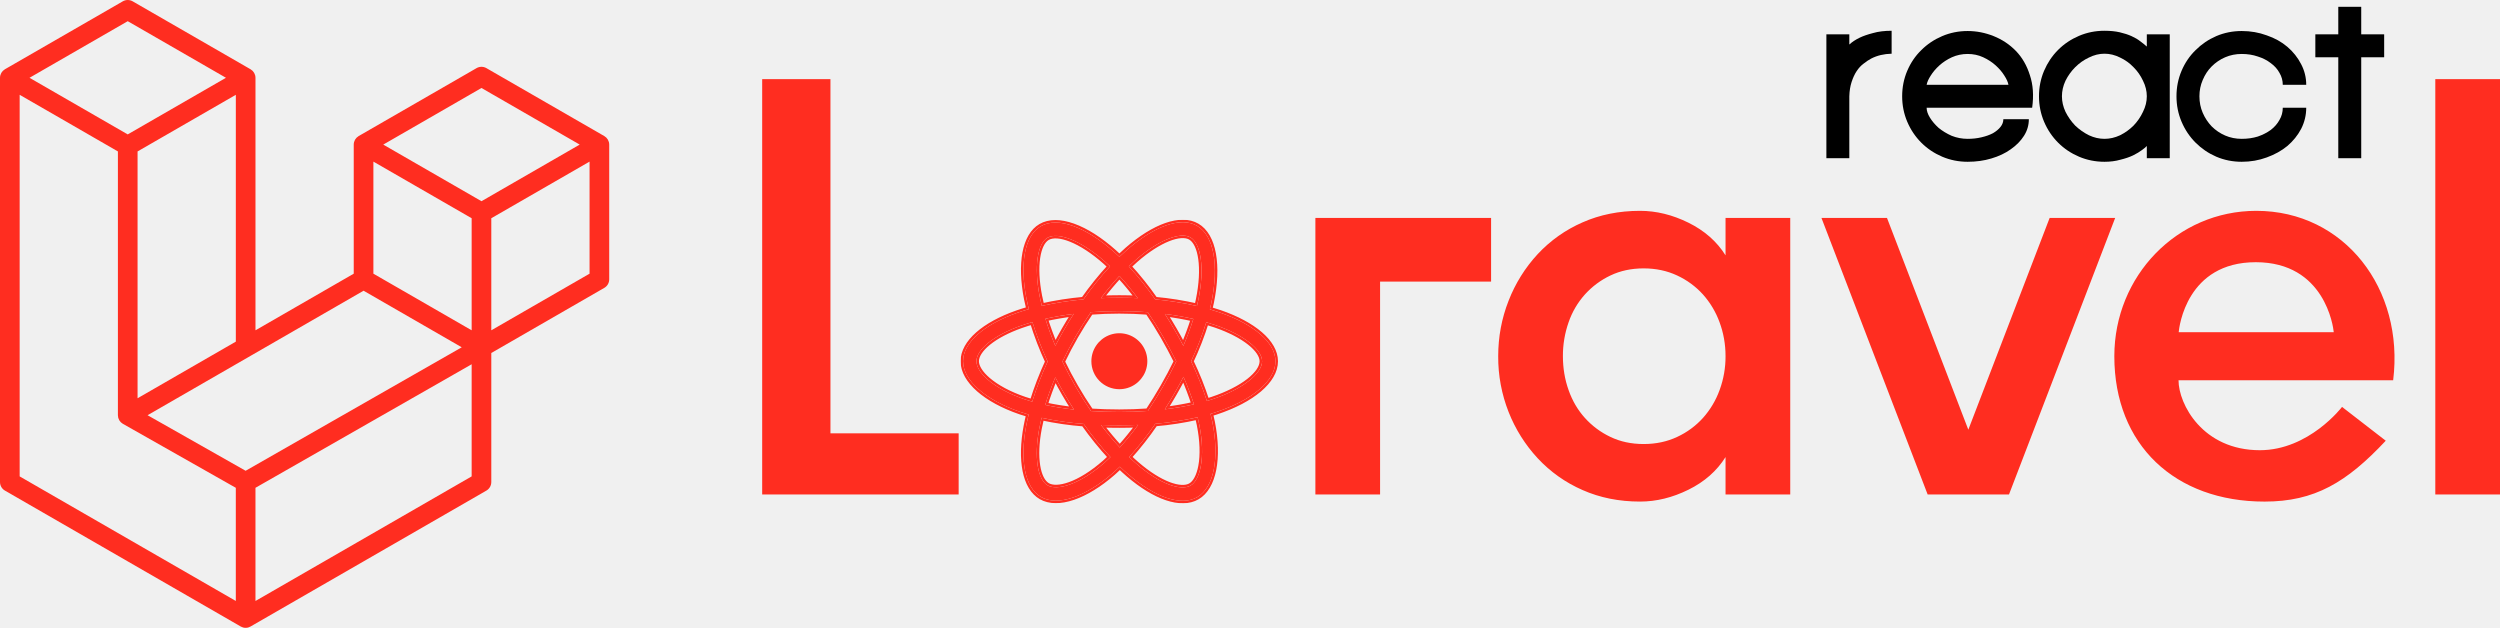
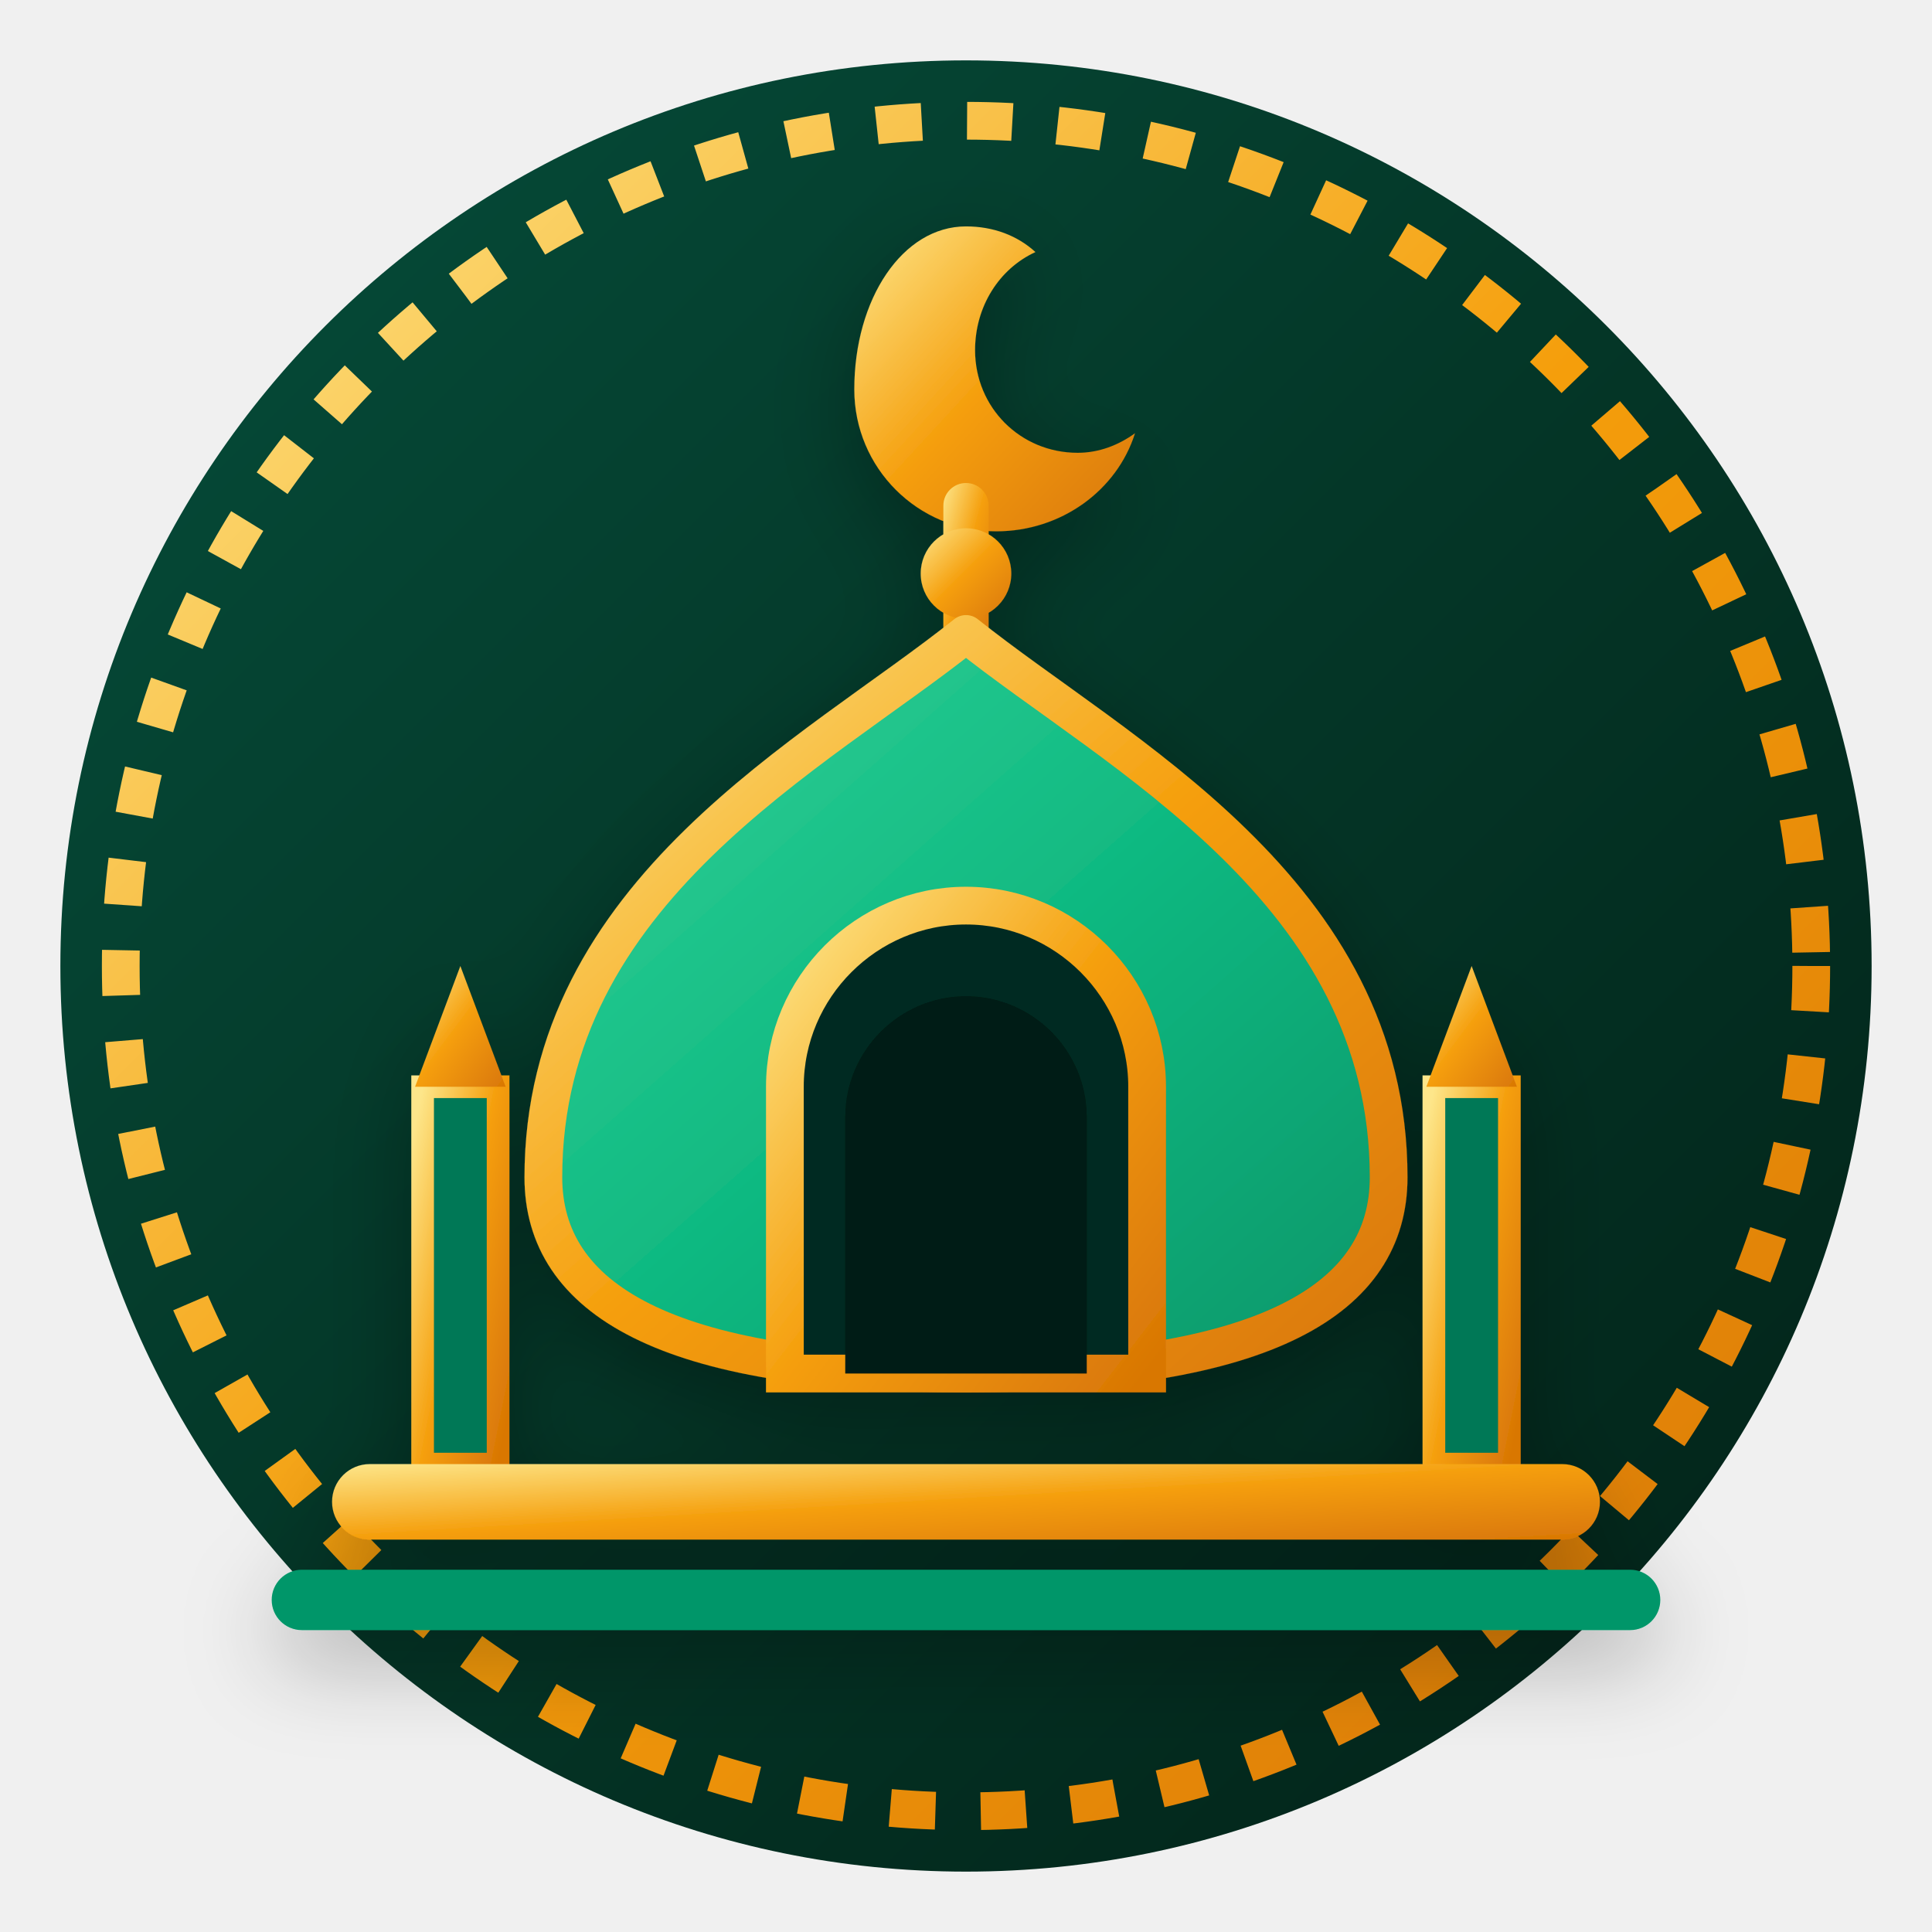
- <svg xmlns="http://www.w3.org/2000/svg" width="1991" height="500" viewBox="0 0 1991 500" fill="none">
-   <mask id="path-1-outside-1_1_7" maskUnits="userSpaceOnUse" x="765" y="175" width="253" height="226" fill="black">
-     <rect fill="white" x="765" y="175" width="253" height="226" />
-     <path d="M971.537 248.894C968.887 247.988 966.217 247.145 963.529 246.365C963.975 244.551 964.386 242.726 964.763 240.892C970.827 211.403 966.862 187.646 953.33 179.825C940.374 172.321 919.125 180.141 897.69 198.84C895.582 200.685 893.518 202.585 891.496 204.541C890.149 203.242 888.767 201.97 887.35 200.727C864.884 180.732 842.365 172.31 828.849 180.157C815.893 187.677 812.042 210.009 817.499 237.958C818.045 240.722 818.658 243.474 819.339 246.214C816.152 247.121 813.073 248.09 810.13 249.117C783.823 258.316 767 272.739 767 287.696C767 303.15 785.056 318.646 812.488 328.042C814.713 328.799 816.959 329.502 819.225 330.152C818.489 333.085 817.838 336.051 817.271 339.05C812.089 366.518 816.131 388.321 829.062 395.795C842.417 403.511 864.822 395.582 886.661 376.458C888.389 374.945 890.116 373.347 891.844 371.664C894.027 373.775 896.273 375.824 898.581 377.811C919.726 396.043 940.607 403.408 953.517 395.914C966.862 388.171 971.2 364.746 965.566 336.246C965.134 334.07 964.637 331.848 964.074 329.582C965.649 329.115 967.192 328.633 968.702 328.136C997.206 318.667 1015.78 303.358 1015.78 287.711C1015.76 272.682 998.403 258.165 971.537 248.894ZM904.681 206.873C923.043 190.854 940.208 184.531 948.033 189.05C956.362 193.865 959.601 213.279 954.367 238.741C954.021 240.399 953.648 242.053 953.247 243.701C942.289 241.208 931.177 239.449 919.985 238.435C913.577 229.204 906.553 220.417 898.959 212.133C900.818 210.33 902.722 208.576 904.671 206.873H904.681ZM840.453 300.476C842.702 304.829 845.053 309.129 847.507 313.376C850.005 317.708 852.608 321.977 855.317 326.182C847.616 325.345 839.963 324.111 832.389 322.487C834.586 315.376 837.292 307.991 840.453 300.476ZM840.453 275.429C837.343 268.074 834.711 260.84 832.55 253.853C839.65 252.262 847.216 250.962 855.104 249.977C852.461 254.102 849.918 258.288 847.475 262.534C845.033 266.781 842.687 271.079 840.437 275.429H840.453ZM846.102 287.955C849.377 281.124 852.905 274.425 856.685 267.857C860.461 261.292 864.481 254.878 868.745 248.614C876.146 248.054 883.733 247.759 891.398 247.759C899.063 247.759 906.697 248.054 914.093 248.619C918.311 254.869 922.307 261.261 926.08 267.795C929.853 274.328 933.427 280.996 936.803 287.799C933.472 294.654 929.906 301.381 926.106 307.981C922.336 314.545 918.363 320.978 914.186 327.281C906.801 327.799 899.156 328.084 891.382 328.084C883.609 328.084 876.109 327.84 868.859 327.369C864.564 321.084 860.511 314.642 856.7 308.043C852.89 301.444 849.352 294.748 846.087 287.955H846.102ZM935.305 313.303C937.81 308.957 940.215 304.553 942.519 300.093C945.678 307.255 948.467 314.576 950.874 322.025C943.21 323.751 935.462 325.074 927.661 325.99C930.293 321.813 932.842 317.584 935.305 313.303ZM942.416 275.434C940.121 271.063 937.736 266.744 935.258 262.477C932.84 258.269 930.319 254.113 927.697 250.008C935.632 251.013 943.245 252.35 950.381 253.983C948.087 261.262 945.428 268.421 942.416 275.434ZM891.502 219.747C896.677 225.401 901.563 231.314 906.143 237.461C896.347 236.994 886.545 236.994 876.736 237.461C881.572 231.066 886.521 225.131 891.502 219.747ZM834.198 189.366C842.521 184.536 860.924 191.439 880.323 208.682C881.561 209.786 882.81 210.941 884.054 212.139C876.422 220.421 869.348 229.201 862.878 238.42C851.711 239.426 840.621 241.157 829.678 243.602C829.046 241.059 828.476 238.499 827.968 235.922C823.278 211.962 826.382 193.901 834.198 189.366ZM822.065 319.89C819.992 319.299 817.945 318.658 815.924 317.967C803.796 313.821 793.779 308.411 786.901 302.518C780.744 297.237 777.624 291.966 777.624 287.696C777.624 278.621 791.13 267.043 813.654 259.191C816.483 258.207 819.337 257.307 822.215 256.491C825.561 267.242 829.612 277.759 834.343 287.976C829.555 298.333 825.454 308.994 822.065 319.89ZM879.659 368.436C870.004 376.894 860.333 382.89 851.808 385.911C844.148 388.622 838.048 388.7 834.363 386.569C826.517 382.035 823.252 364.523 827.704 341.035C828.232 338.271 828.837 335.507 829.518 332.743C840.57 335.124 851.771 336.75 863.044 337.609C869.577 346.876 876.71 355.706 884.396 364.041C882.852 365.559 881.271 367.021 879.659 368.436ZM891.797 356.402C886.76 350.955 881.732 344.927 876.83 338.449C881.594 338.636 886.445 338.729 891.382 338.729C896.451 338.729 901.468 338.62 906.412 338.397C901.849 344.643 896.971 350.652 891.797 356.402ZM956.331 371.219C954.849 379.221 951.869 384.559 948.184 386.694C940.342 391.244 923.577 385.331 905.5 369.736C903.427 367.954 901.354 366.041 899.244 364.036C906.781 355.668 913.747 346.803 920.094 337.501C931.429 336.54 942.685 334.8 953.781 332.292C954.289 334.344 954.738 336.355 955.128 338.325C957.621 350.918 957.979 362.31 956.331 371.219ZM965.349 318.024C963.991 318.475 962.591 318.911 961.171 319.336C957.692 308.535 953.483 297.983 948.572 287.753C953.299 277.659 957.343 267.26 960.679 256.626C963.224 257.367 965.696 258.145 968.075 258.969C991.096 266.908 1005.14 278.663 1005.14 287.696C1005.14 297.335 989.971 309.846 965.349 318.024Z" />
-   </mask>
-   <path d="M971.537 248.894C968.887 247.988 966.217 247.145 963.529 246.365C963.975 244.551 964.386 242.726 964.763 240.892C970.827 211.403 966.862 187.646 953.33 179.825C940.374 172.321 919.125 180.141 897.69 198.84C895.582 200.685 893.518 202.585 891.496 204.541C890.149 203.242 888.767 201.97 887.35 200.727C864.884 180.732 842.365 172.31 828.849 180.157C815.893 187.677 812.042 210.009 817.499 237.958C818.045 240.722 818.658 243.474 819.339 246.214C816.152 247.121 813.073 248.09 810.13 249.117C783.823 258.316 767 272.739 767 287.696C767 303.15 785.056 318.646 812.488 328.042C814.713 328.799 816.959 329.502 819.225 330.152C818.489 333.085 817.838 336.051 817.271 339.05C812.089 366.518 816.131 388.321 829.062 395.795C842.417 403.511 864.822 395.582 886.661 376.458C888.389 374.945 890.116 373.347 891.844 371.664C894.027 373.775 896.273 375.824 898.581 377.811C919.726 396.043 940.607 403.408 953.517 395.914C966.862 388.171 971.2 364.746 965.566 336.246C965.134 334.07 964.637 331.848 964.074 329.582C965.649 329.115 967.192 328.633 968.702 328.136C997.206 318.667 1015.78 303.358 1015.78 287.711C1015.76 272.682 998.403 258.165 971.537 248.894ZM904.681 206.873C923.043 190.854 940.208 184.531 948.033 189.05C956.362 193.865 959.601 213.279 954.367 238.741C954.021 240.399 953.648 242.053 953.247 243.701C942.289 241.208 931.177 239.449 919.985 238.435C913.577 229.204 906.553 220.417 898.959 212.133C900.818 210.33 902.722 208.576 904.671 206.873H904.681ZM840.453 300.476C842.702 304.829 845.053 309.129 847.507 313.376C850.005 317.708 852.608 321.977 855.317 326.182C847.616 325.345 839.963 324.111 832.389 322.487C834.586 315.376 837.292 307.991 840.453 300.476ZM840.453 275.429C837.343 268.074 834.711 260.84 832.55 253.853C839.65 252.262 847.216 250.962 855.104 249.977C852.461 254.102 849.918 258.288 847.475 262.534C845.033 266.781 842.687 271.079 840.437 275.429H840.453ZM846.102 287.955C849.377 281.124 852.905 274.425 856.685 267.857C860.461 261.292 864.481 254.878 868.745 248.614C876.146 248.054 883.733 247.759 891.398 247.759C899.063 247.759 906.697 248.054 914.093 248.619C918.311 254.869 922.307 261.261 926.08 267.795C929.853 274.328 933.427 280.996 936.803 287.799C933.472 294.654 929.906 301.381 926.106 307.981C922.336 314.545 918.363 320.978 914.186 327.281C906.801 327.799 899.156 328.084 891.382 328.084C883.609 328.084 876.109 327.84 868.859 327.369C864.564 321.084 860.511 314.642 856.7 308.043C852.89 301.444 849.352 294.748 846.087 287.955H846.102ZM935.305 313.303C937.81 308.957 940.215 304.553 942.519 300.093C945.678 307.255 948.467 314.576 950.874 322.025C943.21 323.751 935.462 325.074 927.661 325.99C930.293 321.813 932.842 317.584 935.305 313.303ZM942.416 275.434C940.121 271.063 937.736 266.744 935.258 262.477C932.84 258.269 930.319 254.113 927.697 250.008C935.632 251.013 943.245 252.35 950.381 253.983C948.087 261.262 945.428 268.421 942.416 275.434ZM891.502 219.747C896.677 225.401 901.563 231.314 906.143 237.461C896.347 236.994 886.545 236.994 876.736 237.461C881.572 231.066 886.521 225.131 891.502 219.747ZM834.198 189.366C842.521 184.536 860.924 191.439 880.323 208.682C881.561 209.786 882.81 210.941 884.054 212.139C876.422 220.421 869.348 229.201 862.878 238.42C851.711 239.426 840.621 241.157 829.678 243.602C829.046 241.059 828.476 238.499 827.968 235.922C823.278 211.962 826.382 193.901 834.198 189.366ZM822.065 319.89C819.992 319.299 817.945 318.658 815.924 317.967C803.796 313.821 793.779 308.411 786.901 302.518C780.744 297.237 777.624 291.966 777.624 287.696C777.624 278.621 791.13 267.043 813.654 259.191C816.483 258.207 819.337 257.307 822.215 256.491C825.561 267.242 829.612 277.759 834.343 287.976C829.555 298.333 825.454 308.994 822.065 319.89ZM879.659 368.436C870.004 376.894 860.333 382.89 851.808 385.911C844.148 388.622 838.048 388.7 834.363 386.569C826.517 382.035 823.252 364.523 827.704 341.035C828.232 338.271 828.837 335.507 829.518 332.743C840.57 335.124 851.771 336.75 863.044 337.609C869.577 346.876 876.71 355.706 884.396 364.041C882.852 365.559 881.271 367.021 879.659 368.436ZM891.797 356.402C886.76 350.955 881.732 344.927 876.83 338.449C881.594 338.636 886.445 338.729 891.382 338.729C896.451 338.729 901.468 338.62 906.412 338.397C901.849 344.643 896.971 350.652 891.797 356.402ZM956.331 371.219C954.849 379.221 951.869 384.559 948.184 386.694C940.342 391.244 923.577 385.331 905.5 369.736C903.427 367.954 901.354 366.041 899.244 364.036C906.781 355.668 913.747 346.803 920.094 337.501C931.429 336.54 942.685 334.8 953.781 332.292C954.289 334.344 954.738 336.355 955.128 338.325C957.621 350.918 957.979 362.31 956.331 371.219ZM965.349 318.024C963.991 318.475 962.591 318.911 961.171 319.336C957.692 308.535 953.483 297.983 948.572 287.753C953.299 277.659 957.343 267.26 960.679 256.626C963.224 257.367 965.696 258.145 968.075 258.969C991.096 266.908 1005.14 278.663 1005.14 287.696C1005.14 297.335 989.971 309.846 965.349 318.024Z" fill="#FF2D20" />
-   <path d="M971.537 248.894C968.887 247.988 966.217 247.145 963.529 246.365C963.975 244.551 964.386 242.726 964.763 240.892C970.827 211.403 966.862 187.646 953.33 179.825C940.374 172.321 919.125 180.141 897.69 198.84C895.582 200.685 893.518 202.585 891.496 204.541C890.149 203.242 888.767 201.97 887.35 200.727C864.884 180.732 842.365 172.31 828.849 180.157C815.893 187.677 812.042 210.009 817.499 237.958C818.045 240.722 818.658 243.474 819.339 246.214C816.152 247.121 813.073 248.09 810.13 249.117C783.823 258.316 767 272.739 767 287.696C767 303.15 785.056 318.646 812.488 328.042C814.713 328.799 816.959 329.502 819.225 330.152C818.489 333.085 817.838 336.051 817.271 339.05C812.089 366.518 816.131 388.321 829.062 395.795C842.417 403.511 864.822 395.582 886.661 376.458C888.389 374.945 890.116 373.347 891.844 371.664C894.027 373.775 896.273 375.824 898.581 377.811C919.726 396.043 940.607 403.408 953.517 395.914C966.862 388.171 971.2 364.746 965.566 336.246C965.134 334.07 964.637 331.848 964.074 329.582C965.649 329.115 967.192 328.633 968.702 328.136C997.206 318.667 1015.78 303.358 1015.78 287.711C1015.76 272.682 998.403 258.165 971.537 248.894ZM904.681 206.873C923.043 190.854 940.208 184.531 948.033 189.05C956.362 193.865 959.601 213.279 954.367 238.741C954.021 240.399 953.648 242.053 953.247 243.701C942.289 241.208 931.177 239.449 919.985 238.435C913.577 229.204 906.553 220.417 898.959 212.133C900.818 210.33 902.722 208.576 904.671 206.873H904.681ZM840.453 300.476C842.702 304.829 845.053 309.129 847.507 313.376C850.005 317.708 852.608 321.977 855.317 326.182C847.616 325.345 839.963 324.111 832.389 322.487C834.586 315.376 837.292 307.991 840.453 300.476ZM840.453 275.429C837.343 268.074 834.711 260.84 832.55 253.853C839.65 252.262 847.216 250.962 855.104 249.977C852.461 254.102 849.918 258.288 847.475 262.534C845.033 266.781 842.687 271.079 840.437 275.429H840.453ZM846.102 287.955C849.377 281.124 852.905 274.425 856.685 267.857C860.461 261.292 864.481 254.878 868.745 248.614C876.146 248.054 883.733 247.759 891.398 247.759C899.063 247.759 906.697 248.054 914.093 248.619C918.311 254.869 922.307 261.261 926.08 267.795C929.853 274.328 933.427 280.996 936.803 287.799C933.472 294.654 929.906 301.381 926.106 307.981C922.336 314.545 918.363 320.978 914.186 327.281C906.801 327.799 899.156 328.084 891.382 328.084C883.609 328.084 876.109 327.84 868.859 327.369C864.564 321.084 860.511 314.642 856.7 308.043C852.89 301.444 849.352 294.748 846.087 287.955H846.102ZM935.305 313.303C937.81 308.957 940.215 304.553 942.519 300.093C945.678 307.255 948.467 314.576 950.874 322.025C943.21 323.751 935.462 325.074 927.661 325.99C930.293 321.813 932.842 317.584 935.305 313.303ZM942.416 275.434C940.121 271.063 937.736 266.744 935.258 262.477C932.84 258.269 930.319 254.113 927.697 250.008C935.632 251.013 943.245 252.35 950.381 253.983C948.087 261.262 945.428 268.421 942.416 275.434ZM891.502 219.747C896.677 225.401 901.563 231.314 906.143 237.461C896.347 236.994 886.545 236.994 876.736 237.461C881.572 231.066 886.521 225.131 891.502 219.747ZM834.198 189.366C842.521 184.536 860.924 191.439 880.323 208.682C881.561 209.786 882.81 210.941 884.054 212.139C876.422 220.421 869.348 229.201 862.878 238.42C851.711 239.426 840.621 241.157 829.678 243.602C829.046 241.059 828.476 238.499 827.968 235.922C823.278 211.962 826.382 193.901 834.198 189.366ZM822.065 319.89C819.992 319.299 817.945 318.658 815.924 317.967C803.796 313.821 793.779 308.411 786.901 302.518C780.744 297.237 777.624 291.966 777.624 287.696C777.624 278.621 791.13 267.043 813.654 259.191C816.483 258.207 819.337 257.307 822.215 256.491C825.561 267.242 829.612 277.759 834.343 287.976C829.555 298.333 825.454 308.994 822.065 319.89ZM879.659 368.436C870.004 376.894 860.333 382.89 851.808 385.911C844.148 388.622 838.048 388.7 834.363 386.569C826.517 382.035 823.252 364.523 827.704 341.035C828.232 338.271 828.837 335.507 829.518 332.743C840.57 335.124 851.771 336.75 863.044 337.609C869.577 346.876 876.71 355.706 884.396 364.041C882.852 365.559 881.271 367.021 879.659 368.436ZM891.797 356.402C886.76 350.955 881.732 344.927 876.83 338.449C881.594 338.636 886.445 338.729 891.382 338.729C896.451 338.729 901.468 338.62 906.412 338.397C901.849 344.643 896.971 350.652 891.797 356.402ZM956.331 371.219C954.849 379.221 951.869 384.559 948.184 386.694C940.342 391.244 923.577 385.331 905.5 369.736C903.427 367.954 901.354 366.041 899.244 364.036C906.781 355.668 913.747 346.803 920.094 337.501C931.429 336.54 942.685 334.8 953.781 332.292C954.289 334.344 954.738 336.355 955.128 338.325C957.621 350.918 957.979 362.31 956.331 371.219ZM965.349 318.024C963.991 318.475 962.591 318.911 961.171 319.336C957.692 308.535 953.483 297.983 948.572 287.753C953.299 277.659 957.343 267.26 960.679 256.626C963.224 257.367 965.696 258.145 968.075 258.969C991.096 266.908 1005.14 278.663 1005.14 287.696C1005.14 297.335 989.971 309.846 965.349 318.024Z" stroke="#FF2D20" stroke-width="4" mask="url(#path-1-outside-1_1_7)" />
-   <path d="M891.382 309.96C895.793 309.974 900.109 308.679 903.783 306.24C907.457 303.8 910.325 300.324 912.023 296.253C913.721 292.182 914.172 287.699 913.321 283.372C912.469 279.044 910.352 275.066 907.239 271.943C904.125 268.819 900.154 266.689 895.829 265.823C891.504 264.957 887.02 265.394 882.944 267.079C878.867 268.764 875.383 271.62 872.931 275.286C870.479 278.953 869.17 283.264 869.17 287.675C869.164 290.597 869.733 293.492 870.847 296.193C871.96 298.895 873.595 301.351 875.658 303.421C877.72 305.49 880.171 307.133 882.869 308.255C885.567 309.377 888.46 309.957 891.382 309.96Z" fill="#FF2D20" />
-   <path fill-rule="evenodd" clip-rule="evenodd" d="M484.904 113.113C485.084 113.78 485.176 114.467 485.178 115.157V222.481C485.178 223.859 484.815 225.212 484.125 226.404C483.435 227.596 482.443 228.584 481.25 229.27L391.267 281.132V383.926C391.267 386.724 389.782 389.306 387.359 390.715L199.527 498.958C199.097 499.202 198.628 499.359 198.159 499.525C197.984 499.584 197.817 499.691 197.632 499.74C196.319 500.087 194.939 500.087 193.626 499.74C193.411 499.682 193.215 499.564 193.01 499.486C192.58 499.33 192.131 499.193 191.72 498.958L3.928 390.715C2.735 390.029 1.744 389.04 1.054 387.848C0.365 386.656 0.001 385.304 0 383.926L0 61.955C0 61.251 0.098 60.566 0.274 59.901C0.332 59.676 0.469 59.471 0.547 59.246C0.694 58.835 0.831 58.414 1.046 58.033C1.192 57.779 1.407 57.573 1.583 57.338C1.808 57.025 2.013 56.703 2.277 56.429C2.501 56.204 2.795 56.038 3.049 55.842C3.332 55.607 3.586 55.353 3.908 55.167L97.819 1.045C99.008 0.36 100.356 0 101.728 0C103.099 0 104.447 0.36 105.636 1.045L199.537 55.167H199.557C199.869 55.363 200.133 55.607 200.417 55.832C200.671 56.028 200.954 56.204 201.179 56.419C201.452 56.703 201.648 57.025 201.882 57.338C202.048 57.573 202.273 57.779 202.41 58.033C202.635 58.424 202.762 58.835 202.918 59.246C202.996 59.471 203.133 59.676 203.192 59.911C203.371 60.578 203.463 61.265 203.465 61.955V263.055L281.713 217.952V115.148C281.713 114.463 281.81 113.768 281.986 113.113C282.055 112.878 282.182 112.673 282.26 112.448C282.416 112.037 282.553 111.617 282.768 111.235C282.915 110.981 283.13 110.775 283.296 110.541C283.53 110.228 283.726 109.905 283.999 109.631C284.224 109.406 284.507 109.24 284.761 109.044C285.054 108.809 285.309 108.555 285.621 108.369L379.542 54.248C380.73 53.562 382.078 53.201 383.45 53.201C384.822 53.201 386.17 53.562 387.359 54.248L481.26 108.369C481.592 108.565 481.846 108.809 482.139 109.034C482.383 109.23 482.667 109.406 482.891 109.621C483.165 109.905 483.36 110.228 483.595 110.541C483.771 110.775 483.986 110.981 484.123 111.235C484.347 111.617 484.474 112.037 484.631 112.448C484.719 112.673 484.846 112.878 484.904 113.113ZM469.524 217.952V128.705L436.664 147.642L391.267 173.808V263.055L469.534 217.952H469.524ZM375.623 379.397V290.091L330.969 315.621L203.455 388.475V478.622L375.623 379.397ZM15.653 75.503V379.397L187.802 478.612V388.485L97.868 337.532L97.839 337.513L97.8 337.493C97.497 337.317 97.243 337.063 96.959 336.847C96.715 336.652 96.432 336.495 96.217 336.28L96.197 336.251C95.943 336.006 95.767 335.703 95.552 335.429C95.357 335.165 95.122 334.94 94.966 334.666L94.956 334.637C94.78 334.343 94.673 333.991 94.546 333.659C94.419 333.365 94.253 333.091 94.175 332.778C94.077 332.407 94.057 332.006 94.018 331.624C93.979 331.331 93.901 331.037 93.901 330.744V120.606L48.514 94.43L15.653 75.503ZM101.737 16.872L23.5 61.955L101.718 107.039L179.946 61.946L101.718 16.872H101.737ZM142.425 298.23L187.812 272.074V75.503L154.951 94.44L109.554 120.606V317.177L142.425 298.23ZM383.45 70.074L305.222 115.157L383.45 160.241L461.668 115.148L383.45 70.074ZM375.623 173.808L330.227 147.642L297.366 128.705V217.952L342.753 244.108L375.623 263.055V173.808ZM195.619 374.927L310.362 309.351L367.719 276.583L289.549 231.529L199.547 283.401L117.518 330.675L195.619 374.927Z" fill="#FF2D20" />
-   <path fill-rule="evenodd" clip-rule="evenodd" d="M661.371 63V345.115H763.474V393.787H607V63H661.371ZM1047.57 393.787V173.576H1187.5V224.268H1099.09V393.811H1047.57V393.787ZM1374.22 203.347V173.576H1425.75V393.799H1374.22V364.016C1367.29 375.045 1357.45 383.712 1344.68 390.004C1331.92 396.308 1319.08 399.454 1306.15 399.454C1289.45 399.454 1274.17 396.394 1260.3 390.249C1246.79 384.36 1234.64 375.751 1224.61 364.958C1214.66 354.224 1206.81 341.728 1201.45 328.112C1195.88 313.965 1193.07 298.88 1193.17 283.675C1193.17 268.251 1195.93 253.513 1201.45 239.484C1206.77 225.777 1214.62 213.193 1224.6 202.393C1234.64 191.605 1246.79 183 1260.3 177.114C1274.17 170.969 1289.45 167.909 1306.15 167.909C1319.07 167.909 1331.92 171.055 1344.68 177.359C1357.45 183.663 1367.29 192.318 1374.22 203.347ZM1369.5 310.619C1372.67 301.995 1374.27 292.875 1374.22 283.688C1374.22 274.225 1372.63 265.252 1369.5 256.757C1366.54 248.576 1362.06 241.035 1356.27 234.538C1350.5 228.166 1343.5 223.021 1335.7 219.408C1327.67 215.638 1318.75 213.74 1308.99 213.74C1299.22 213.74 1290.39 215.638 1282.52 219.408C1274.81 223.064 1267.9 228.206 1262.19 234.538C1256.42 241.001 1252 248.551 1249.2 256.744C1246.17 265.399 1244.65 274.508 1244.7 283.675C1244.7 293.126 1246.18 302.111 1249.2 310.606C1252.18 319.126 1256.52 326.52 1262.19 332.824C1267.9 339.159 1274.81 344.302 1282.52 347.955C1290.39 351.737 1299.22 353.623 1308.99 353.623C1318.75 353.623 1327.67 351.737 1335.7 347.955C1343.51 344.346 1350.5 339.2 1356.27 332.824C1362.06 326.332 1366.54 318.795 1369.5 310.619ZM1632.33 173.576H1684.52L1599.96 393.799H1535.18L1450.61 173.576H1502.8L1567.57 342.214L1632.33 173.576ZM1796.91 167.909C1867.06 167.909 1914.91 230.07 1905.92 302.821H1734.98C1734.98 321.819 1754.17 358.544 1799.74 358.544C1838.92 358.544 1865.19 324.084 1865.2 324.06L1900.01 350.991C1868.89 384.202 1843.4 399.467 1803.49 399.467C1732.19 399.467 1683.85 354.369 1683.85 283.688C1683.85 219.751 1733.82 167.909 1796.91 167.909ZM1735.11 264.542H1858.6C1858.22 260.307 1851.52 208.819 1796.49 208.819C1741.45 208.819 1735.51 260.307 1735.11 264.542ZM1939.47 393.787V63H1991V393.787H1939.47Z" fill="#FF2D20" />
-   <path d="M1472.8 35.462C1474.96 33.432 1477.74 31.605 1481.12 29.981C1483.96 28.628 1487.48 27.41 1491.68 26.327C1495.87 25.109 1500.81 24.5 1506.49 24.5V42.77C1500.4 42.905 1494.99 44.191 1490.25 46.627C1488.22 47.71 1486.19 49.063 1484.16 50.687C1482.13 52.176 1480.31 54.138 1478.68 56.574C1477.06 59.01 1475.71 61.92 1474.62 65.303C1473.54 68.551 1472.93 72.34 1472.8 76.671V126H1454.53V27.342H1472.8V35.462Z" fill="black" />
-   <path d="M1615.77 94.941C1615.77 99.678 1614.49 104.076 1611.91 108.136C1609.34 112.196 1605.82 115.782 1601.36 118.895C1597.03 122.008 1591.89 124.444 1585.93 126.203C1580.11 127.962 1573.82 128.842 1567.05 128.842C1559.88 128.842 1553.11 127.489 1546.75 124.782C1540.39 122.075 1534.84 118.354 1530.11 113.617C1525.37 108.88 1521.65 103.332 1518.94 96.971C1516.23 90.61 1514.88 83.844 1514.88 76.671C1514.88 69.498 1516.23 62.732 1518.94 56.371C1521.65 50.01 1525.37 44.529 1530.11 39.928C1534.84 35.191 1540.39 31.47 1546.75 28.763C1553.11 26.056 1559.88 24.703 1567.05 24.703C1574.09 24.703 1580.99 26.056 1587.76 28.763C1594.52 31.47 1600.41 35.394 1605.42 40.537C1610.43 45.68 1614.15 52.108 1616.58 59.822C1619.15 67.401 1619.76 76.062 1618.41 85.806H1534.37C1534.37 88.242 1535.25 90.881 1537.01 93.723C1538.77 96.565 1541.07 99.272 1543.91 101.843C1546.89 104.279 1550.34 106.377 1554.26 108.136C1558.32 109.76 1562.59 110.572 1567.05 110.572C1570.98 110.572 1574.63 110.166 1578.01 109.354C1581.53 108.542 1584.58 107.459 1587.15 106.106C1589.72 104.617 1591.75 102.926 1593.24 101.031C1594.73 99.136 1595.47 97.106 1595.47 94.941H1615.77ZM1599.53 67.536C1599.13 65.371 1598.04 62.935 1596.28 60.228C1594.52 57.386 1592.22 54.679 1589.38 52.108C1586.54 49.537 1583.22 47.371 1579.43 45.612C1575.65 43.853 1571.52 42.973 1567.05 42.973C1562.59 42.973 1558.39 43.853 1554.47 45.612C1550.68 47.371 1547.36 49.537 1544.52 52.108C1541.68 54.679 1539.38 57.386 1537.62 60.228C1535.86 62.935 1534.77 65.371 1534.37 67.536H1599.53Z" fill="black" />
-   <path d="M1709.72 126V116.256C1709.04 117.068 1707.76 118.151 1705.86 119.504C1704.1 120.857 1701.74 122.278 1698.76 123.767C1695.92 125.12 1692.53 126.271 1688.61 127.218C1684.82 128.301 1680.62 128.842 1676.02 128.842C1668.85 128.842 1662.08 127.489 1655.72 124.782C1649.36 122.075 1643.81 118.354 1639.08 113.617C1634.34 108.88 1630.62 103.332 1627.91 96.971C1625.21 90.61 1623.85 83.844 1623.85 76.671C1623.85 69.498 1625.21 62.732 1627.91 56.371C1630.62 50.01 1634.34 44.462 1639.08 39.725C1643.81 34.988 1649.36 31.267 1655.72 28.56C1662.08 25.853 1668.85 24.5 1676.02 24.5C1680.62 24.5 1684.68 24.906 1688.2 25.718C1691.72 26.53 1694.83 27.545 1697.54 28.763C1700.25 29.981 1702.55 31.334 1704.44 32.823C1706.47 34.312 1708.23 35.733 1709.72 37.086V27.342H1727.99V126H1709.72ZM1642.12 76.671C1642.12 80.866 1643.07 84.994 1644.96 89.054C1646.99 93.114 1649.57 96.768 1652.68 100.016C1655.93 103.129 1659.58 105.7 1663.64 107.73C1667.7 109.625 1671.83 110.572 1676.02 110.572C1680.22 110.572 1684.35 109.625 1688.41 107.73C1692.47 105.7 1696.05 103.129 1699.16 100.016C1702.28 96.768 1704.78 93.114 1706.68 89.054C1708.71 84.994 1709.72 80.866 1709.72 76.671C1709.72 72.476 1708.71 68.348 1706.68 64.288C1704.78 60.228 1702.28 56.642 1699.16 53.529C1696.05 50.281 1692.47 47.71 1688.41 45.815C1684.35 43.785 1680.22 42.77 1676.02 42.77C1671.83 42.77 1667.7 43.785 1663.64 45.815C1659.58 47.71 1655.93 50.281 1652.68 53.529C1649.57 56.642 1646.99 60.228 1644.96 64.288C1643.07 68.348 1642.12 72.476 1642.12 76.671Z" fill="black" />
-   <path d="M1836.68 85.806C1836.68 91.761 1835.32 97.377 1832.62 102.655C1829.91 107.798 1826.25 112.331 1821.65 116.256C1817.05 120.045 1811.57 123.09 1805.21 125.391C1798.98 127.692 1792.35 128.842 1785.32 128.842C1778.14 128.842 1771.38 127.489 1765.02 124.782C1758.79 122.075 1753.31 118.354 1748.57 113.617C1743.84 108.88 1740.11 103.332 1737.41 96.971C1734.7 90.61 1733.35 83.844 1733.35 76.671C1733.35 69.498 1734.7 62.732 1737.41 56.371C1740.11 50.01 1743.84 44.529 1748.57 39.928C1753.31 35.191 1758.79 31.47 1765.02 28.763C1771.38 26.056 1778.14 24.703 1785.32 24.703C1792.35 24.703 1798.98 25.853 1805.21 28.154C1811.57 30.319 1817.05 33.364 1821.65 37.289C1826.25 41.214 1829.91 45.815 1832.62 51.093C1835.32 56.236 1836.68 61.717 1836.68 67.536H1818C1818 64.153 1817.12 60.972 1815.36 57.995C1813.74 55.018 1811.44 52.446 1808.46 50.281C1805.48 47.98 1802.03 46.221 1798.11 45.003C1794.18 43.65 1789.92 42.973 1785.32 42.973C1780.58 42.973 1776.18 43.853 1772.12 45.612C1768.06 47.371 1764.47 49.807 1761.36 52.92C1758.38 55.897 1756.02 59.484 1754.26 63.679C1752.5 67.739 1751.62 72.07 1751.62 76.671C1751.62 81.408 1752.5 85.806 1754.26 89.866C1756.02 93.926 1758.38 97.512 1761.36 100.625C1764.47 103.738 1768.06 106.174 1772.12 107.933C1776.18 109.692 1780.58 110.572 1785.32 110.572C1789.92 110.572 1794.18 109.963 1798.11 108.745C1802.03 107.392 1805.48 105.632 1808.46 103.467C1811.44 101.166 1813.74 98.527 1815.36 95.55C1817.12 92.573 1818 89.325 1818 85.806H1836.68Z" fill="black" />
-   <path d="M1862.21 126V45.612H1843.94V27.342H1862.21V5.418H1880.48V27.342H1898.75V45.612H1880.48V126H1862.21Z" fill="black" />
+ <svg xmlns="http://www.w3.org/2000/svg" viewBox="0 0 128 128" width="128" height="128">
+   <defs>
+     <linearGradient id="bgGrad" x1="0%" y1="0%" x2="100%" y2="100%">
+       <stop offset="0%" stop-color="#064e3b" />
+       <stop offset="50%" stop-color="#043627" />
+       <stop offset="100%" stop-color="#022117" />
+     </linearGradient>
+     <linearGradient id="goldGrad" x1="0%" y1="0%" x2="100%" y2="100%">
+       <stop offset="0%" stop-color="#fde68a" />
+       <stop offset="50%" stop-color="#f59e0b" />
+       <stop offset="100%" stop-color="#d97706" />
+     </linearGradient>
+     <linearGradient id="domeGrad" x1="0%" y1="0%" x2="100%" y2="100%">
+       <stop offset="0%" stop-color="#34d399" />
+       <stop offset="50%" stop-color="#10b981" />
+       <stop offset="100%" stop-color="#059669" />
+     </linearGradient>
+     <filter id="glow" x="-20%" y="-20%" width="140%" height="140%">
+       <feDropShadow dx="0" dy="2" stdDeviation="3" flood-color="#000" flood-opacity="0.3" />
+     </filter>
+   </defs>
+   <circle cx="64" cy="64" r="60" fill="url(#bgGrad)" />
+   <circle cx="64" cy="64" r="56" fill="none" stroke="url(#goldGrad)" stroke-width="2.5" stroke-dasharray="3 3" />
+   <g filter="url(#glow)">
+     <path d="M64 15 C65.8 15 67.4 15.6 68.6 16.7 C66.2 17.8 64.6 20.3 64.6 23.2 C64.6 27 67.6 30 71.4 30 C72.8 30 74.1 29.5 75.2 28.7 C74 32.5 70.3 35.2 66 35.2 C60.8 35.2 56.6 31 56.6 25.8 C56.6 19.8 59.8 15 64 15 Z" fill="url(#goldGrad)" />
+     <rect x="62.5" y="32" width="3" height="11" rx="1.5" fill="url(#goldGrad)" />
+     <circle cx="64" cy="38" r="3" fill="url(#goldGrad)" />
+     <path d="M64 42 C54 50 36 59 36 78 C36 86 44 91 64 91 C84 91 92 86 92 78 C92 59 74 50 64 42 Z" fill="url(#domeGrad)" stroke="url(#goldGrad)" stroke-width="2.5" stroke-linejoin="round" />
+     <path d="M28 72 L33 72 L33 97 L28 97 Z" fill="#047857" stroke="url(#goldGrad)" stroke-width="1.5" />
+     <path d="M27.5 72 L30.5 64 L33.5 72 Z" fill="url(#goldGrad)" />
+     <path d="M95 72 L100 72 L100 97 L95 97 Z" fill="#047857" stroke="url(#goldGrad)" stroke-width="1.5" />
+     <path d="M94.5 72 L97.5 64 L100.5 72 Z" fill="url(#goldGrad)" />
+     <path d="M52 91 V72 C52 65.4 57.4 60 64 60 C70.6 60 76 65.4 76 72 V91 Z" fill="#022c22" stroke="url(#goldGrad)" stroke-width="2.5" />
+     <path d="M56 91 V74 C56 69.6 59.6 66 64 66 C68.4 66 72 69.6 72 74 V91 Z" fill="#011b13" />
+     <rect x="22" y="97" width="84" height="5" rx="2.5" fill="url(#goldGrad)" />
+     <rect x="18" y="104" width="92" height="4" rx="2" fill="#059669" />
+   </g>
</svg>
